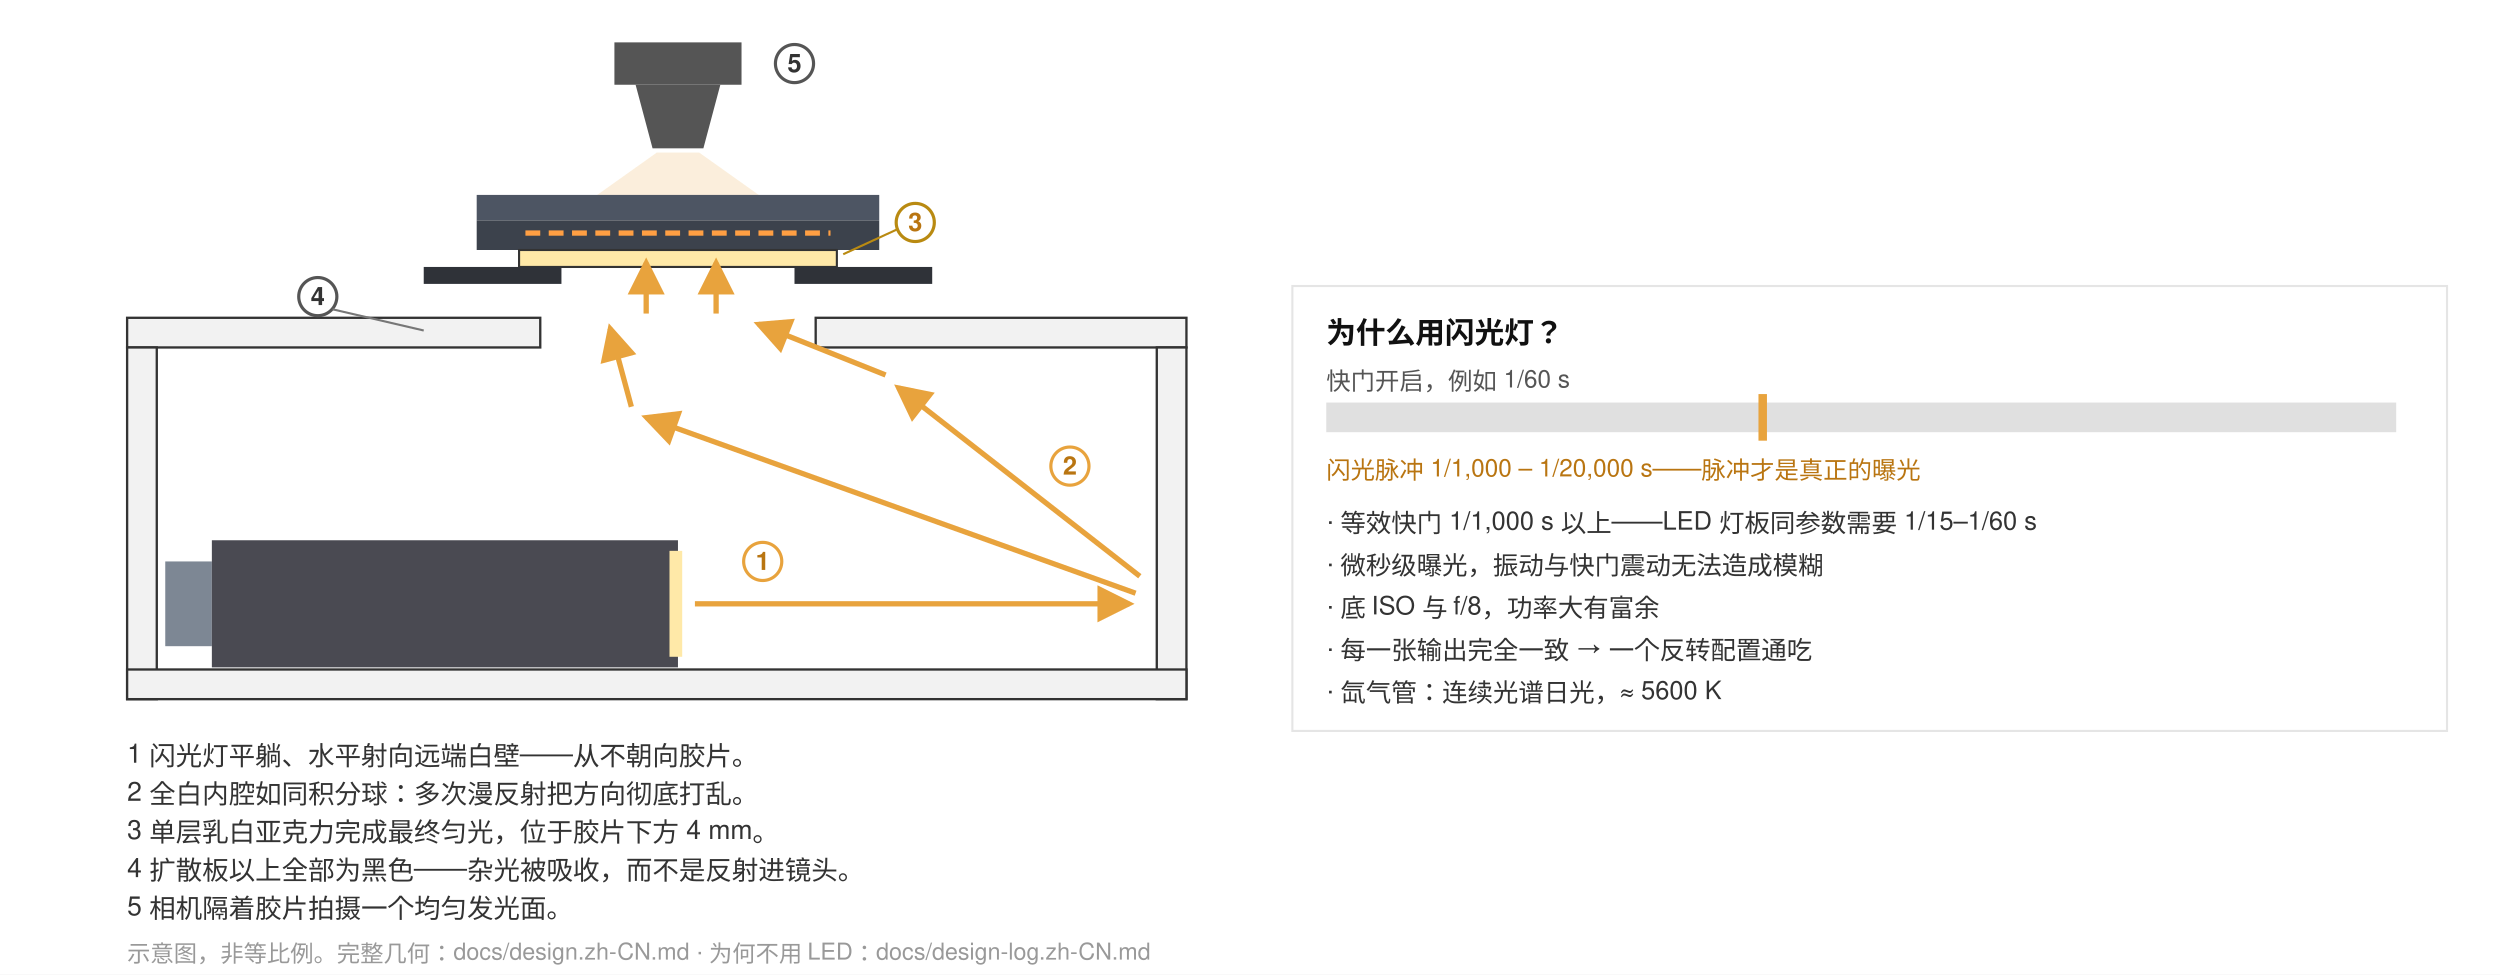
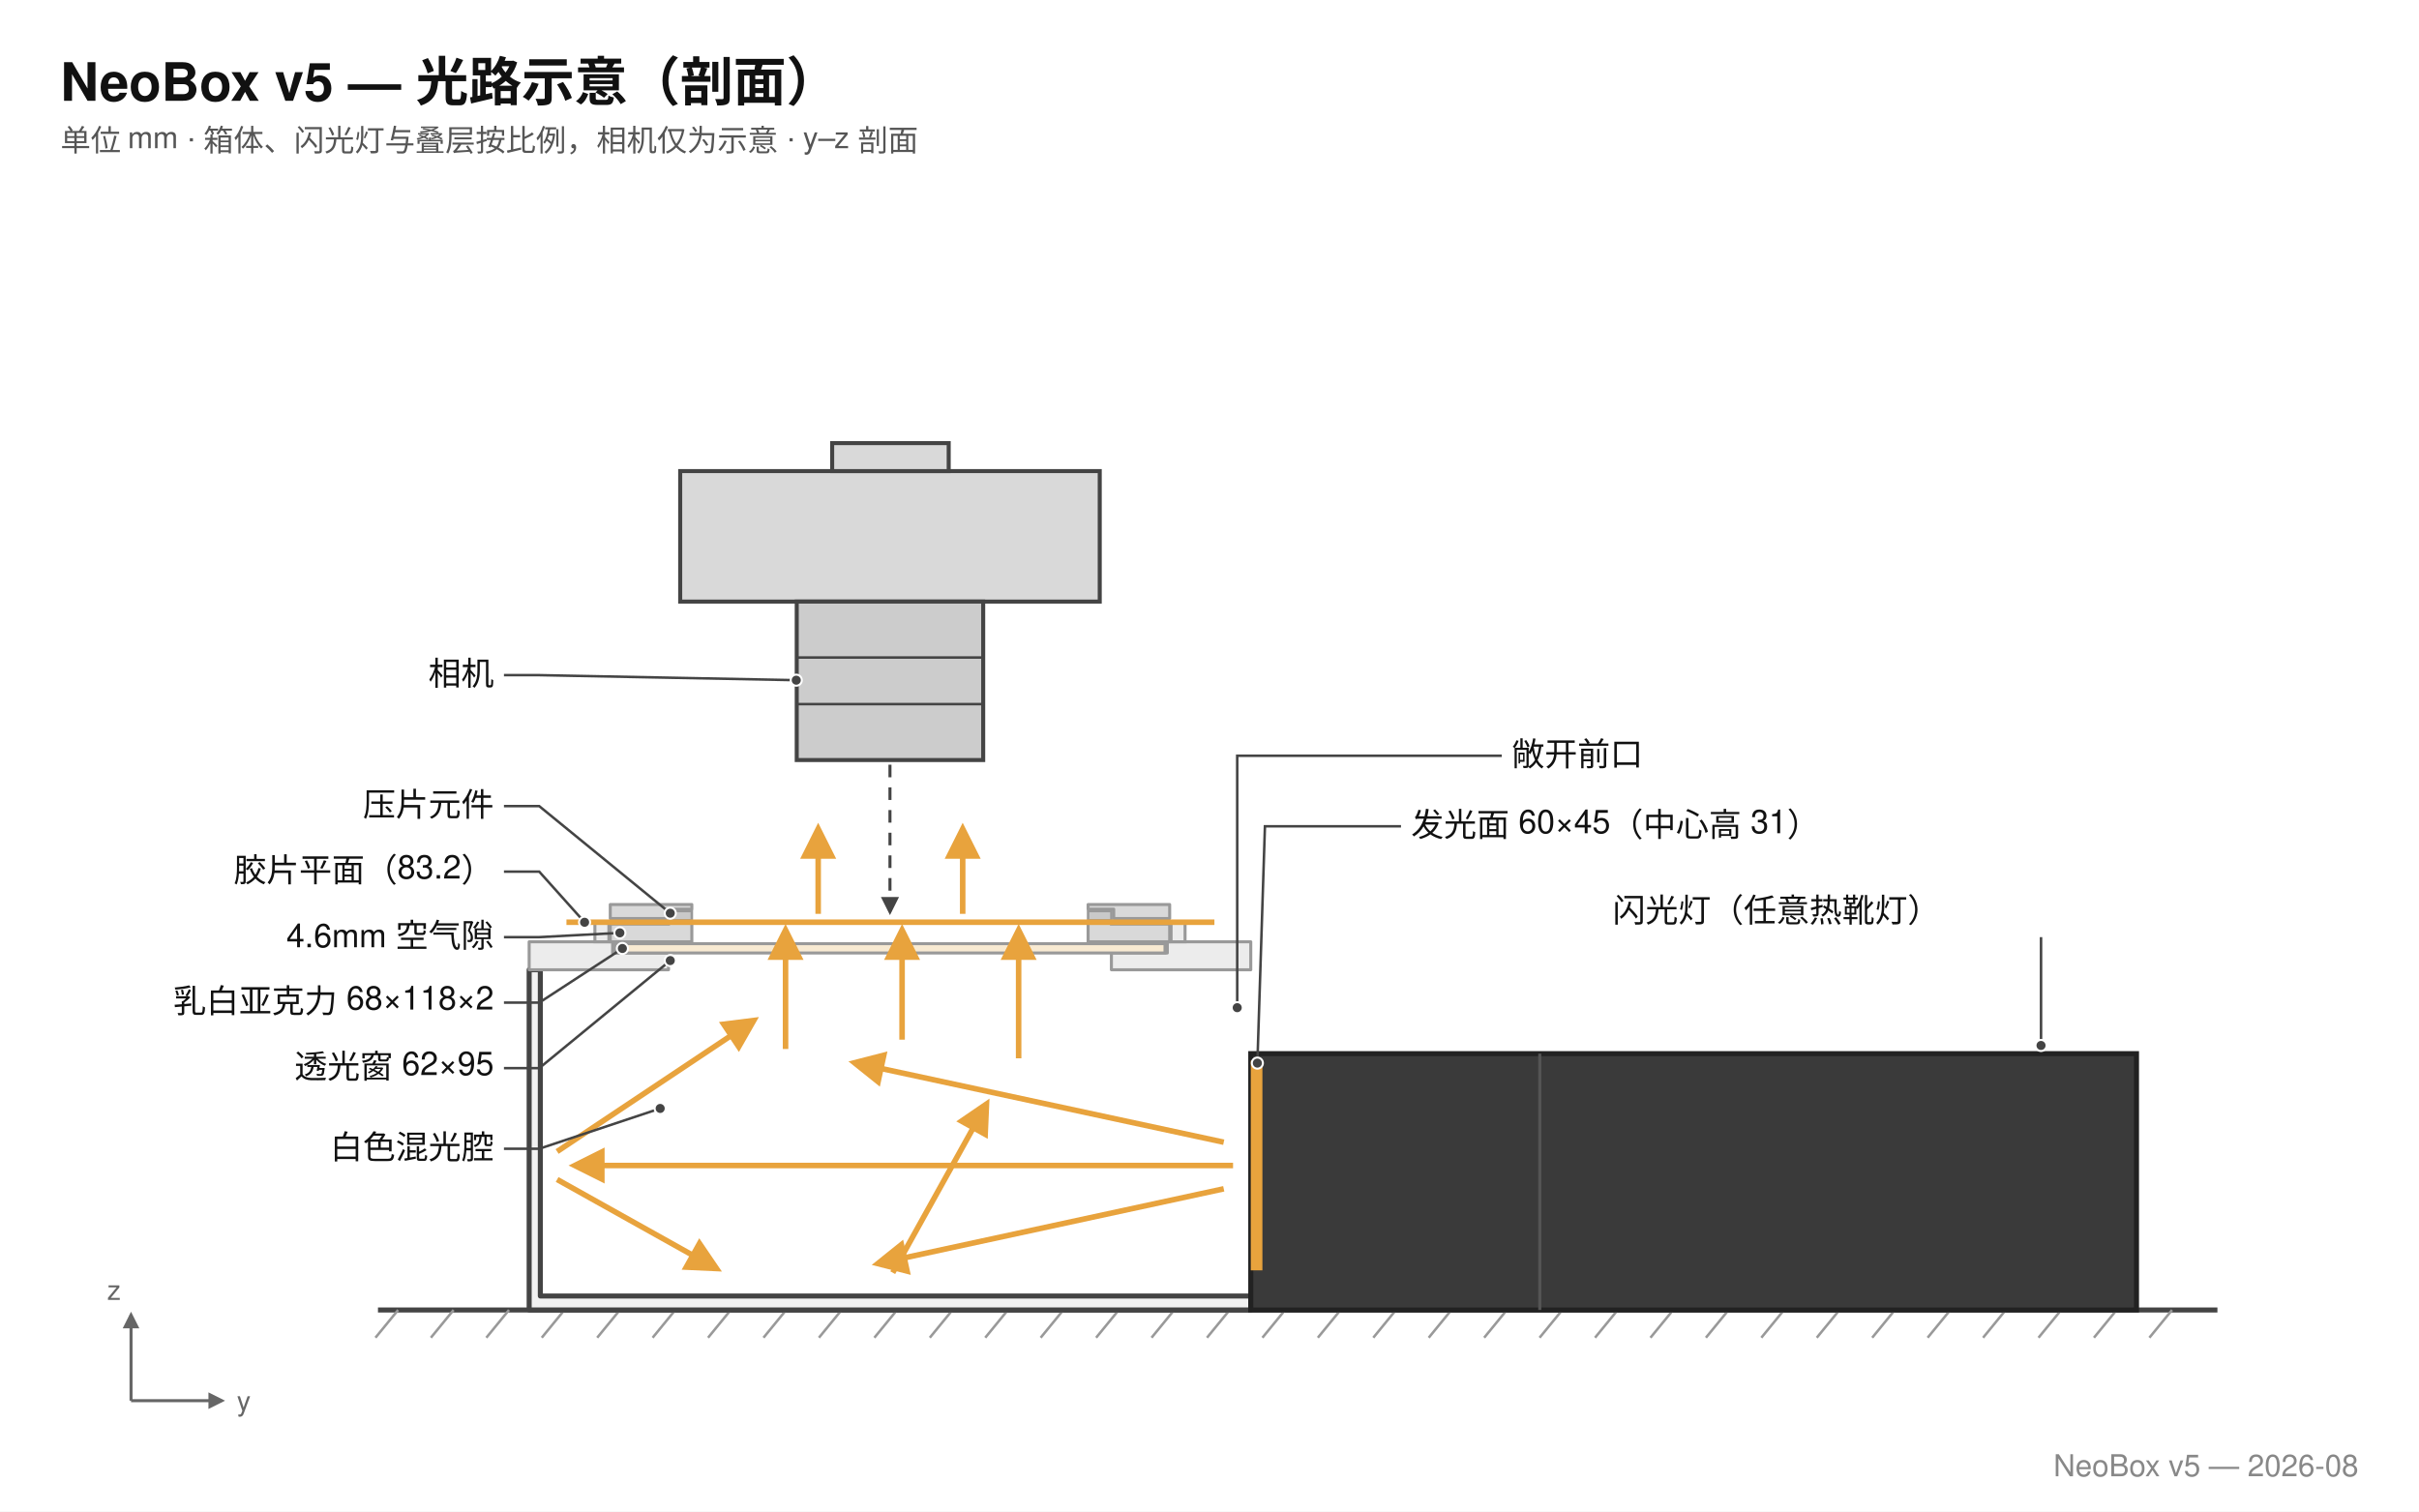
- <svg xmlns="http://www.w3.org/2000/svg" width="1180" height="460" viewBox="0 0 1180 460" font-family="Helvetica, Arial, sans-serif">
-   <rect width="1180" height="460" fill="#ffffff" />
-   <rect x="290" y="20" width="60" height="20" fill="#555" />
-   <polygon points="300,40 340,40 332,70 308,70" fill="#555" />
-   <polygon points="265,104 375,104 330,72 310,72" fill="#e8a33d" opacity="0.18" />
-   <rect x="225" y="92" width="190" height="12" fill="#4d5563" />
-   <rect x="225" y="104" width="190" height="14" fill="#3c424c" />
-   <line x1="248" y1="110" x2="392" y2="110" stroke="#ff9f43" stroke-width="2.5" stroke-dasharray="7 4" />
-   <rect x="245" y="118" width="150" height="8" fill="#ffe9a8" stroke="#333" stroke-width="1" />
-   <rect x="200" y="126" width="65" height="8" fill="#2f3238" />
-   <rect x="375" y="126" width="65" height="8" fill="#2f3238" />
-   <g fill="#f2f2f2" stroke="#333" stroke-width="1.1">
-     <rect x="60" y="150" width="195" height="14" />
-     <rect x="385" y="150" width="175" height="14" />
-     <rect x="60" y="164" width="14" height="166" />
-     <rect x="546" y="164" width="14" height="166" />
-     <rect x="60" y="316" width="500" height="14" />
-   </g>
-   <rect x="78" y="265" width="22" height="40" fill="#7d8794" />
-   <rect x="100" y="255" width="220" height="60" fill="#4a4a52" />
-   <rect x="316" y="260" width="6" height="50" fill="#ffe9a8" />
+ <svg xmlns="http://www.w3.org/2000/svg" width="960" height="600" viewBox="0 0 960 600" font-family="Helvetica, Arial, sans-serif">
+   <rect width="960" height="600" fill="#ffffff" />
  <defs>
-     <marker id="a" markerWidth="7" markerHeight="7" refX="6" refY="3.5" orient="auto">
-       <path d="M0,0 L7,3.5 L0,7 z" fill="#e8a33d" />
+     <marker id="ma" viewBox="0 0 10 10" refX="8" refY="5" markerWidth="6.5" markerHeight="6.5" orient="auto">
+       <path d="M0,0 L10,5 L0,10 z" fill="#e8a33d" />
+     </marker>
+     <marker id="md" viewBox="0 0 10 10" refX="8" refY="5" markerWidth="6" markerHeight="6" orient="auto">
+       <path d="M0,0 L10,5 L0,10 z" fill="#444" />
+     </marker>
+     <marker id="mg" viewBox="0 0 10 10" refX="8" refY="5" markerWidth="5.5" markerHeight="5.5" orient="auto">
+       <path d="M0,0 L10,5 L0,10 z" fill="#666" />
    </marker>
  </defs>
-   <g stroke="#e8a33d" stroke-width="2.5" fill="none" marker-end="url(#a)">
-     <path d="M328,285 L533,285" />
-     <path d="M538,272 L424,183" />
-     <path d="M536,280 L305,197" />
-     <path d="M418,177 L358,153" />
-     <path d="M298,192 L288,155" />
-     <path d="M305,148 L305,124" />
-     <path d="M338,148 L338,124" />
-   </g>
-   <g font-size="12" font-weight="bold" text-anchor="middle">
-     <circle cx="360" cy="265" r="9" fill="#fff" stroke="#e8a33d" stroke-width="1.5" />
-     <text x="360" y="269" fill="#b97511">1</text>
-     <circle cx="505" cy="220" r="9" fill="#fff" stroke="#e8a33d" stroke-width="1.5" />
-     <text x="505" y="224" fill="#b97511">2</text>
-     <circle cx="432" cy="105" r="9" fill="#fff" stroke="#b98a11" stroke-width="1.5" />
-     <text x="432" y="109" fill="#b97511">3</text>
-     <circle cx="150" cy="140" r="9" fill="#fff" stroke="#555" stroke-width="1.5" />
-     <text x="150" y="144" fill="#333">4</text>
-     <circle cx="375" cy="30" r="9" fill="#fff" stroke="#555" stroke-width="1.5" />
-     <text x="375" y="34" fill="#333">5</text>
-   </g>
-   <line x1="424" y1="108" x2="398" y2="120" stroke="#b98a11" stroke-width="1" />
-   <line x1="157" y1="146" x2="200" y2="156" stroke="#777" stroke-width="1" />
-   <g font-size="12.5" fill="#333">
-     <text x="60" y="360">1  闪光灯平躺、水平射向远端白壁——从不朝向胶片。</text>
-     <text x="60" y="378">2  全白内腔如同积分球：多次漫反射把方向彻底打乱。</text>
-     <text x="60" y="396">3  单层乳白亚克力完成最终匀光，位于胶片下方 4 mm。</text>
-     <text x="60" y="414">4  扩散板以上全部为黑色——杂光被吸收，而不是反射进镜头。</text>
-     <text x="60" y="432">5  相机隔着胶片拍摄一个均匀发光面。</text>
-   </g>
-   <rect x="610" y="135" width="545" height="210" fill="none" stroke="#e5e5e5" stroke-width="1" />
-   <text x="626" y="162" font-size="14" font-weight="bold" fill="#111">为什么用闪光灯？</text>
-   <text x="626" y="184" font-size="11.5" fill="#555">快门开启，例如 1/60 s</text>
-   <rect x="626" y="190" width="505" height="14" fill="#e0e0e0" />
-   <rect x="830" y="186" width="4" height="22" fill="#e8a33d" />
-   <text x="626" y="226" font-size="11.5" fill="#b97511">闪光脉冲 1/1,000 – 1/20,000 s——脉冲才是真正的曝光</text>
-   <g font-size="12" fill="#333">
-     <text x="626" y="250">· 等效快门 1/1,000 s 以上——LED 灯板同参数需要 1/15–1/60 s</text>
-     <text x="626" y="270">· 微秒级曝光，振动与快门震动无法造成模糊</text>
-     <text x="626" y="290">· 底 ISO 与 f/8，功率大有富余</text>
-     <text x="626" y="310">· 每一张输出完全一致 → 一个反转配置通吃</text>
-     <text x="626" y="330">· 氙气管：连续光谱日光，≈ 5600 K</text>
-   </g>
-   <text x="60" y="454" font-size="11" fill="#999">示意图，非等比例。完整几何：docs/design.zh-CN.md · 为何不用 LED：docs/design-log.zh-CN.md</text>
+   <line x1="150" y1="520" x2="880" y2="520" stroke="#444" stroke-width="2" />
+   <line x1="158" y1="520" x2="149" y2="531" stroke="#999" stroke-width="1" />
+   <line x1="180" y1="520" x2="171" y2="531" stroke="#999" stroke-width="1" />
+   <line x1="202" y1="520" x2="193" y2="531" stroke="#999" stroke-width="1" />
+   <line x1="224" y1="520" x2="215" y2="531" stroke="#999" stroke-width="1" />
+   <line x1="246" y1="520" x2="237" y2="531" stroke="#999" stroke-width="1" />
+   <line x1="268" y1="520" x2="259" y2="531" stroke="#999" stroke-width="1" />
+   <line x1="290" y1="520" x2="281" y2="531" stroke="#999" stroke-width="1" />
+   <line x1="312" y1="520" x2="303" y2="531" stroke="#999" stroke-width="1" />
+   <line x1="334" y1="520" x2="325" y2="531" stroke="#999" stroke-width="1" />
+   <line x1="356" y1="520" x2="347" y2="531" stroke="#999" stroke-width="1" />
+   <line x1="378" y1="520" x2="369" y2="531" stroke="#999" stroke-width="1" />
+   <line x1="400" y1="520" x2="391" y2="531" stroke="#999" stroke-width="1" />
+   <line x1="422" y1="520" x2="413" y2="531" stroke="#999" stroke-width="1" />
+   <line x1="444" y1="520" x2="435" y2="531" stroke="#999" stroke-width="1" />
+   <line x1="466" y1="520" x2="457" y2="531" stroke="#999" stroke-width="1" />
+   <line x1="488" y1="520" x2="479" y2="531" stroke="#999" stroke-width="1" />
+   <line x1="510" y1="520" x2="501" y2="531" stroke="#999" stroke-width="1" />
+   <line x1="532" y1="520" x2="523" y2="531" stroke="#999" stroke-width="1" />
+   <line x1="554" y1="520" x2="545" y2="531" stroke="#999" stroke-width="1" />
+   <line x1="576" y1="520" x2="567" y2="531" stroke="#999" stroke-width="1" />
+   <line x1="598" y1="520" x2="589" y2="531" stroke="#999" stroke-width="1" />
+   <line x1="620" y1="520" x2="611" y2="531" stroke="#999" stroke-width="1" />
+   <line x1="642" y1="520" x2="633" y2="531" stroke="#999" stroke-width="1" />
+   <line x1="664" y1="520" x2="655" y2="531" stroke="#999" stroke-width="1" />
+   <line x1="686" y1="520" x2="677" y2="531" stroke="#999" stroke-width="1" />
+   <line x1="708" y1="520" x2="699" y2="531" stroke="#999" stroke-width="1" />
+   <line x1="730" y1="520" x2="721" y2="531" stroke="#999" stroke-width="1" />
+   <line x1="752" y1="520" x2="743" y2="531" stroke="#999" stroke-width="1" />
+   <line x1="774" y1="520" x2="765" y2="531" stroke="#999" stroke-width="1" />
+   <line x1="796" y1="520" x2="787" y2="531" stroke="#999" stroke-width="1" />
+   <line x1="818" y1="520" x2="809" y2="531" stroke="#999" stroke-width="1" />
+   <line x1="840" y1="520" x2="831" y2="531" stroke="#999" stroke-width="1" />
+   <line x1="862" y1="520" x2="853" y2="531" stroke="#999" stroke-width="1" />
+   <polygon points="210.0,520.0 496.38,520.0 496.38,514.45 214.44,514.45 214.44,384.95 210.0,384.95" fill="#f2f2f2" stroke="#444" stroke-width="2" stroke-linejoin="round" />
+   <polygon points="210.0,384.95 265.31,384.95 265.31,378.29 243.12,378.29 243.12,373.85 210.0,373.85" fill="#ececec" stroke="#999" stroke-width="1.2" stroke-linejoin="round" />
+   <polygon points="441.07,378.29 463.26,378.29 463.26,373.85 496.38,373.85 496.38,384.95 441.07,384.95" fill="#ececec" stroke="#999" stroke-width="1.2" stroke-linejoin="round" />
+   <rect x="236.09" y="366.45" width="5.55" height="7.4" fill="#ececec" stroke="#999" stroke-width="1.2" />
+   <rect x="464.75" y="366.45" width="5.55" height="7.4" fill="#ececec" stroke="#999" stroke-width="1.2" />
+   <rect x="244.04" y="374.59" width="218.3" height="3.7" fill="#f8ead2" stroke="#999" stroke-width="1.2" />
+   <polygon points="242.19,373.85 274.56,373.85 274.56,366.08 265.5,366.08 265.5,366.82 242.19,366.82" fill="#d9d9d9" stroke="#999" stroke-width="1.2" stroke-linejoin="round" />
+   <polygon points="431.82,373.85 464.19,373.85 464.19,366.82 440.88,366.82 440.88,366.08 431.82,366.08" fill="#d9d9d9" stroke="#999" stroke-width="1.2" stroke-linejoin="round" />
+   <rect x="265.31" y="361.64" width="9.25" height="3.7" fill="#c9c9c9" stroke="#999" stroke-width="1" />
+   <rect x="431.82" y="361.64" width="9.25" height="3.7" fill="#c9c9c9" stroke="#999" stroke-width="1" />
+   <polygon points="242.19,364.6 264.39,364.6 264.39,360.9 274.56,360.9 274.56,359.05 242.19,359.05" fill="#d9d9d9" stroke="#999" stroke-width="1.2" stroke-linejoin="round" />
+   <polygon points="464.19,364.6 441.99,364.6 441.99,360.9 431.82,360.9 431.82,359.05 464.19,359.05" fill="#d9d9d9" stroke="#999" stroke-width="1.2" stroke-linejoin="round" />
+   <rect x="496.38" y="418.25" width="351.5" height="101.75" fill="#3a3a3a" stroke="#222" stroke-width="2" />
+   <line x1="611.08" y1="520.0" x2="611.08" y2="418.25" stroke="#555" stroke-width="1.2" />
+   <rect x="496.38" y="421.02" width="4.62" height="83.25" fill="#e8a33d" stroke="none" stroke-width="0" />
+   <line x1="224.8" y1="366.08" x2="481.95" y2="366.08" stroke="#e8a33d" stroke-width="2.2" />
+   <rect x="269.94" y="187.0" width="166.5" height="51.8" fill="#d9d9d9" stroke="#444" stroke-width="1.6" />
+   <rect x="330.25" y="175.9" width="46.25" height="11.1" fill="#d9d9d9" stroke="#444" stroke-width="1.6" />
+   <rect x="316.19" y="238.8" width="74.0" height="62.9" fill="#cccccc" stroke="#444" stroke-width="1.6" />
+   <line x1="316.19" y1="279.5" x2="390.19" y2="279.5" stroke="#444" stroke-width="1" />
+   <line x1="316.19" y1="261.0" x2="390.19" y2="261.0" stroke="#444" stroke-width="1" />
+   <line x1="353.19" y1="303.55" x2="353.19" y2="361.82" stroke="#444" stroke-width="1.2" stroke-dasharray="5,4" marker-end="url(#md)" />
+   <line x1="489.35" y1="462.65" x2="228.5" y2="462.65" stroke="#e8a33d" stroke-width="2.2" marker-end="url(#ma)" />
+   <line x1="485.65" y1="453.4" x2="339.5" y2="421.95" stroke="#e8a33d" stroke-width="2.2" marker-end="url(#ma)" />
+   <line x1="485.65" y1="471.9" x2="348.75" y2="501.5" stroke="#e8a33d" stroke-width="2.2" marker-end="url(#ma)" />
+   <line x1="221.1" y1="457.1" x2="298.8" y2="405.3" stroke="#e8a33d" stroke-width="2.2" marker-end="url(#ma)" />
+   <line x1="221.1" y1="468.2" x2="284.0" y2="503.35" stroke="#e8a33d" stroke-width="2.2" marker-end="url(#ma)" />
+   <line x1="354.3" y1="505.2" x2="391.3" y2="438.6" stroke="#e8a33d" stroke-width="2.2" marker-end="url(#ma)" />
+   <line x1="311.75" y1="416.4" x2="311.75" y2="369.6" stroke="#e8a33d" stroke-width="2.2" marker-end="url(#ma)" />
+   <line x1="358.0" y1="412.7" x2="358.0" y2="369.6" stroke="#e8a33d" stroke-width="2.2" marker-end="url(#ma)" />
+   <line x1="404.25" y1="420.1" x2="404.25" y2="369.6" stroke="#e8a33d" stroke-width="2.2" marker-end="url(#ma)" />
+   <line x1="324.7" y1="362.75" x2="324.7" y2="329.45" stroke="#e8a33d" stroke-width="2.2" marker-end="url(#ma)" />
+   <line x1="382.05" y1="362.75" x2="382.05" y2="329.45" stroke="#e8a33d" stroke-width="2.2" marker-end="url(#ma)" />
+   <line x1="52" y1="556" x2="88" y2="556" stroke="#666" stroke-width="1.2" marker-end="url(#mg)" />
+   <line x1="52" y1="556" x2="52" y2="522" stroke="#666" stroke-width="1.2" marker-end="url(#mg)" />
+   <text x="94" y="560" font-size="11" fill="#666">y</text>
+   <text x="48" y="516" font-size="11" fill="#666" text-anchor="end">z</text>
+   <text x="196" y="272" font-size="13" fill="#111" text-anchor="end">相机</text>
+   <polyline points="200,268 214,268 316,270" fill="none" stroke="#444" stroke-width="1" />
+   <circle cx="316" cy="270" r="2.2" fill="#444" stroke="#ffffff" stroke-width="0.8" />
+   <text x="196" y="324" font-size="13" fill="#111" text-anchor="end">压片元件</text>
+   <polyline points="200,320 214,320 266,362.5" fill="none" stroke="#444" stroke-width="1" />
+   <circle cx="266" cy="362.5" r="2.2" fill="#444" stroke="#ffffff" stroke-width="0.8" />
+   <text x="196" y="350" font-size="13" fill="#111" text-anchor="end">胶片平面（83.2）</text>
+   <polyline points="200,346 214,346 232,366.1" fill="none" stroke="#444" stroke-width="1" />
+   <circle cx="232" cy="366.1" r="2.2" fill="#444" stroke="#ffffff" stroke-width="0.8" />
+   <text x="196" y="376" font-size="13" fill="#111" text-anchor="end">4.6mm 空气隙</text>
+   <polyline points="200,372 214,372 246,370.3" fill="none" stroke="#444" stroke-width="1" />
+   <circle cx="246" cy="370.3" r="2.2" fill="#444" stroke="#ffffff" stroke-width="0.8" />
+   <text x="196" y="402" font-size="13" fill="#111" text-anchor="end">乳白亚克力 68×118×2</text>
+   <polyline points="200,398 214,398 247,376.5" fill="none" stroke="#444" stroke-width="1" />
+   <circle cx="247" cy="376.5" r="2.2" fill="#444" stroke="#ffffff" stroke-width="0.8" />
+   <text x="196" y="428" font-size="13" fill="#111" text-anchor="end">透光窗 62×95</text>
+   <polyline points="200,424 214,424 266,381.3" fill="none" stroke="#444" stroke-width="1" />
+   <circle cx="266" cy="381.3" r="2.2" fill="#444" stroke="#ffffff" stroke-width="0.8" />
+   <text x="196" y="460" font-size="13" fill="#111" text-anchor="end">白色混光腔</text>
+   <polyline points="200,456 214,456 262,440" fill="none" stroke="#444" stroke-width="1" />
+   <circle cx="262" cy="440" r="2.2" fill="#444" stroke="#ffffff" stroke-width="0.8" />
+   <text x="600" y="304" font-size="13" fill="#111">敞开前口</text>
+   <polyline points="596,300 491,300 491,400" fill="none" stroke="#444" stroke-width="1" />
+   <circle cx="491" cy="400" r="2.2" fill="#444" stroke="#ffffff" stroke-width="0.8" />
+   <text x="560" y="332" font-size="13" fill="#111">发光面 60×45（中心高 31）</text>
+   <polyline points="556,328 502,328 499,422" fill="none" stroke="#444" stroke-width="1" />
+   <circle cx="499" cy="422" r="2.2" fill="#444" stroke="#ffffff" stroke-width="0.8" />
+   <text x="640" y="366" font-size="13" fill="#111">闪光灯（任意热靴灯）</text>
+   <polyline points="810,372 810,415" fill="none" stroke="#444" stroke-width="1" />
+   <circle cx="810" cy="415" r="2.2" fill="#444" stroke="#ffffff" stroke-width="0.8" />
+   <text x="24" y="40" font-size="21" fill="#111" font-weight="bold">NeoBox v5 — 光路示意（剖面）</text>
+   <text x="24" y="60" font-size="12" fill="#555">单位 mm · 箱体、闪光灯与叠层按比例，相机仅为示意 · y–z 剖面</text>
+   <text x="936" y="586" font-size="12" fill="#888" text-anchor="end">NeoBox v5 — 2026-08</text>
</svg>
